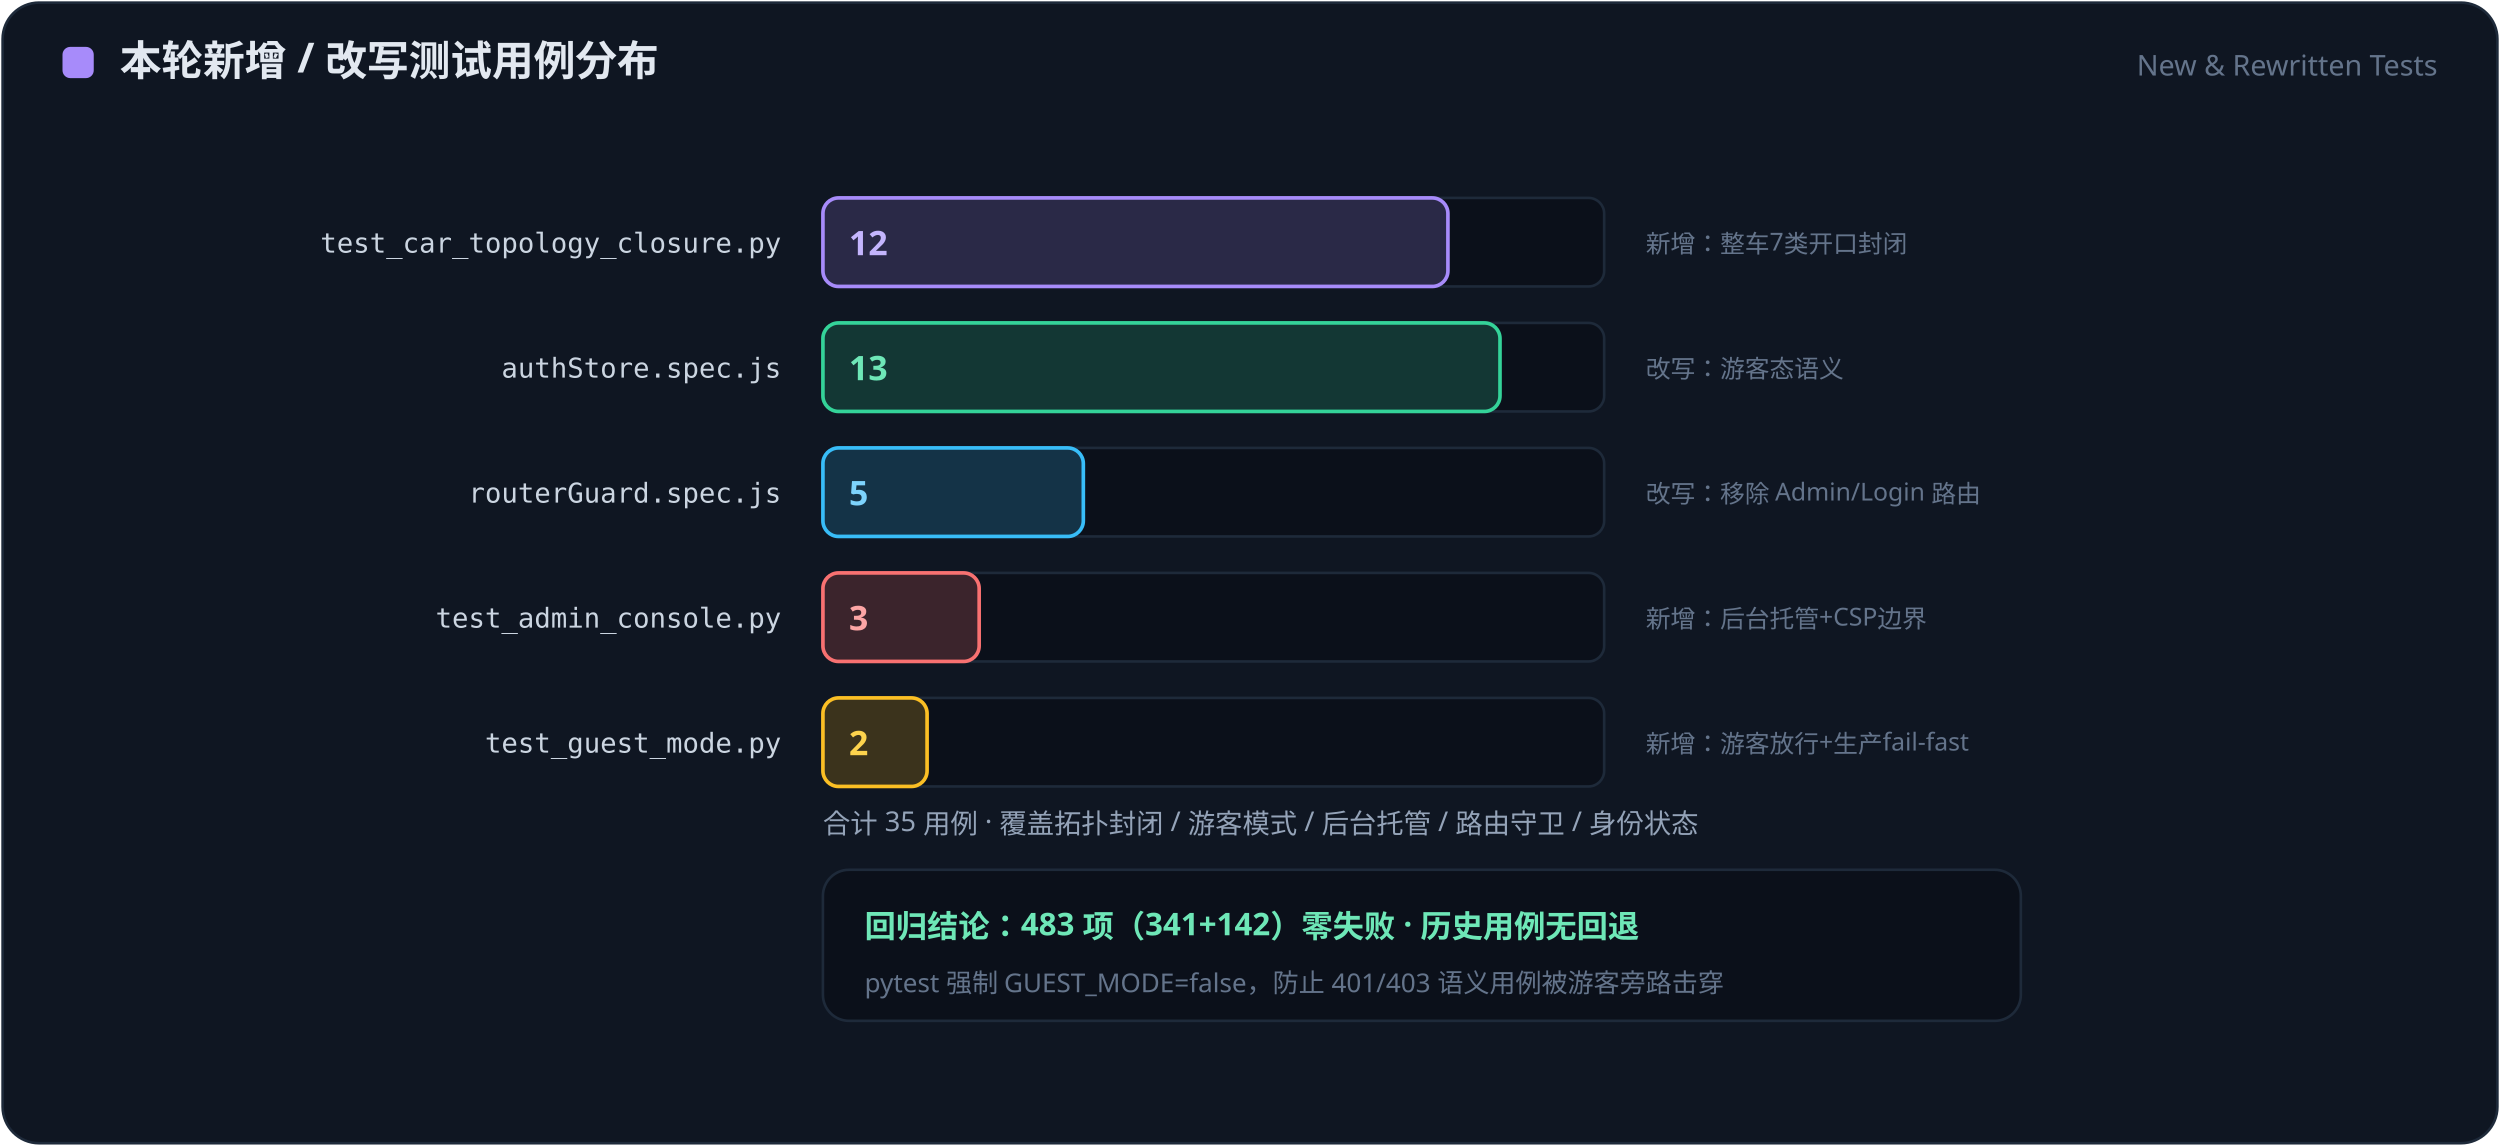
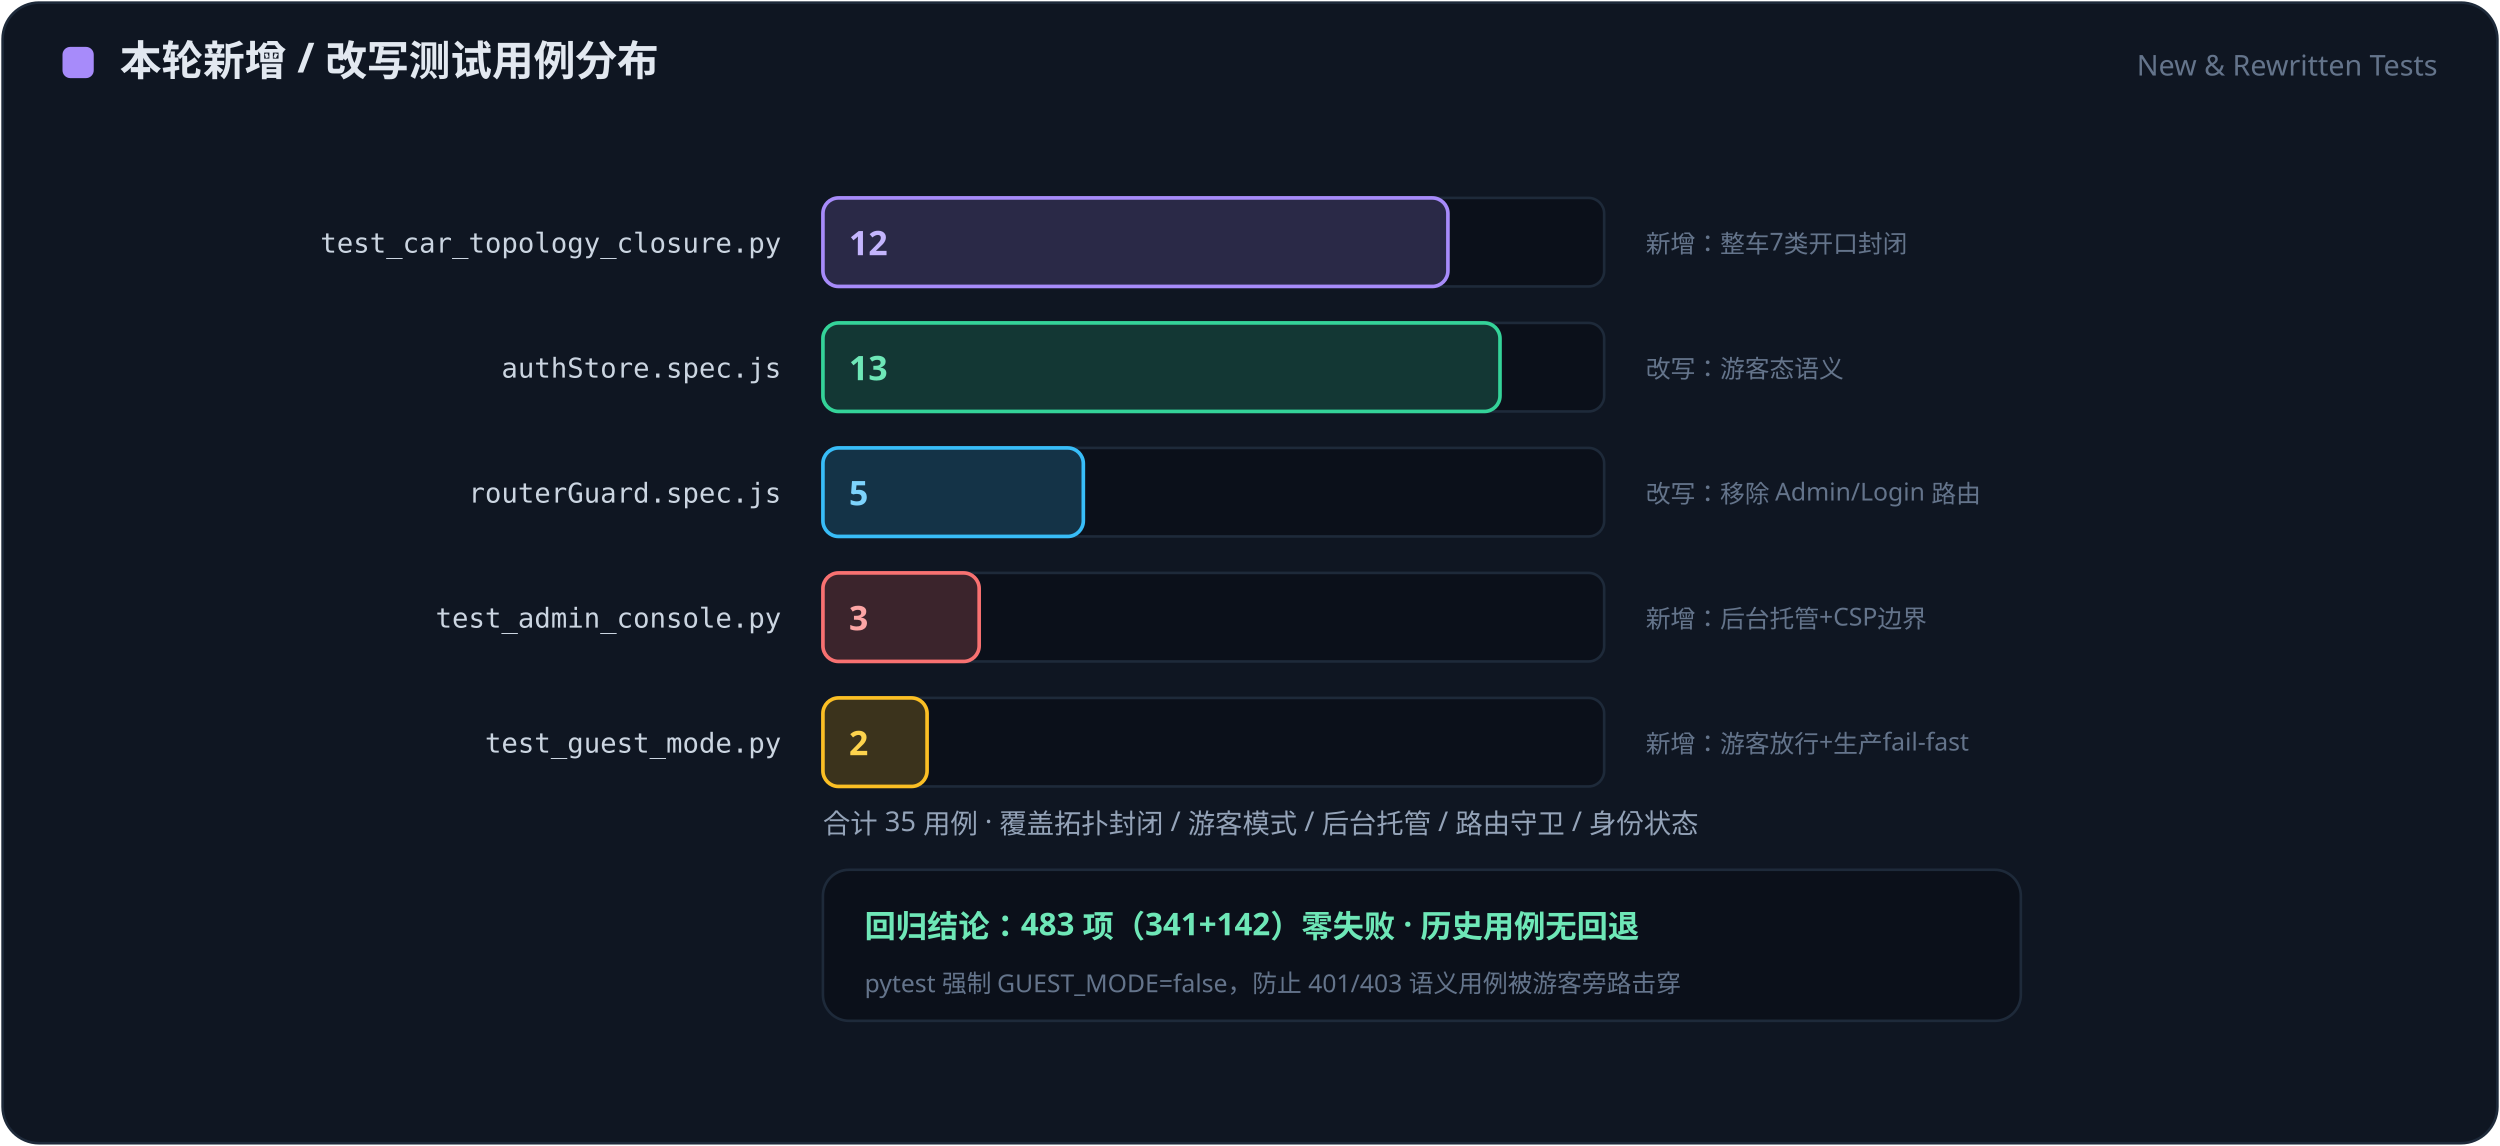
<svg xmlns="http://www.w3.org/2000/svg" viewBox="0 0 960 440" font-family="'Segoe UI','Microsoft YaHei',system-ui,sans-serif">
  <rect x="1" y="1" width="958" height="438" rx="14" fill="#0F1622" stroke="#1E2A3A" />
  <rect x="24" y="18" width="12" height="12" rx="3" fill="#A78BFA" />
  <text x="46" y="29" fill="#E2E8F0" font-size="16" font-weight="700">本轮新增 / 改写测试用例分布</text>
  <text x="936" y="29" fill="#64748B" font-size="11" text-anchor="end">New &amp; Rewritten Tests</text>
  <text x="300" y="97" fill="#CBD5E1" font-size="10.5" text-anchor="end" font-family="Consolas,monospace">test_car_topology_closure.py</text>
  <rect x="316" y="76" width="300" height="34" rx="6" fill="#0B101A" stroke="#1E2A3A" />
  <rect x="316" y="76" width="240.0" height="34" rx="6" fill="#A78BFA" opacity=".2" />
  <rect x="316" y="76" width="240.0" height="34" rx="6" fill="none" stroke="#A78BFA" stroke-width="1.4" />
  <text x="326" y="98" fill="#C4B5FD" font-size="13" font-weight="700">12</text>
  <text x="632" y="97" fill="#64748B" font-size="9.5">新增：整车7类开口封闭</text>
  <text x="300" y="145" fill="#CBD5E1" font-size="10.5" text-anchor="end" font-family="Consolas,monospace">authStore.spec.js</text>
  <rect x="316" y="124" width="300" height="34" rx="6" fill="#0B101A" stroke="#1E2A3A" />
  <rect x="316" y="124" width="260.0" height="34" rx="6" fill="#34D399" opacity=".2" />
  <rect x="316" y="124" width="260.0" height="34" rx="6" fill="none" stroke="#34D399" stroke-width="1.4" />
  <text x="326" y="146" fill="#6EE7B7" font-size="13" font-weight="700">13</text>
  <text x="632" y="145" fill="#64748B" font-size="9.5">改写：游客态语义</text>
  <text x="300" y="193" fill="#CBD5E1" font-size="10.5" text-anchor="end" font-family="Consolas,monospace">routerGuard.spec.js</text>
  <rect x="316" y="172" width="300" height="34" rx="6" fill="#0B101A" stroke="#1E2A3A" />
  <rect x="316" y="172" width="100.0" height="34" rx="6" fill="#38BDF8" opacity=".2" />
  <rect x="316" y="172" width="100.0" height="34" rx="6" fill="none" stroke="#38BDF8" stroke-width="1.4" />
  <text x="326" y="194" fill="#7DD3FC" font-size="13" font-weight="700">5</text>
  <text x="632" y="193" fill="#64748B" font-size="9.5">改写：移除 Admin/Login 路由</text>
  <text x="300" y="241" fill="#CBD5E1" font-size="10.5" text-anchor="end" font-family="Consolas,monospace">test_admin_console.py</text>
  <rect x="316" y="220" width="300" height="34" rx="6" fill="#0B101A" stroke="#1E2A3A" />
  <rect x="316" y="220" width="60.0" height="34" rx="6" fill="#F87171" opacity=".2" />
  <rect x="316" y="220" width="60.0" height="34" rx="6" fill="none" stroke="#F87171" stroke-width="1.4" />
  <text x="326" y="242" fill="#FCA5A5" font-size="13" font-weight="700">3</text>
  <text x="632" y="241" fill="#64748B" font-size="9.5">新增：后台托管+CSP边界</text>
  <text x="300" y="289" fill="#CBD5E1" font-size="10.5" text-anchor="end" font-family="Consolas,monospace">test_guest_mode.py</text>
  <rect x="316" y="268" width="300" height="34" rx="6" fill="#0B101A" stroke="#1E2A3A" />
  <rect x="316" y="268" width="40.0" height="34" rx="6" fill="#FBBF24" opacity=".2" />
  <rect x="316" y="268" width="40.0" height="34" rx="6" fill="none" stroke="#FBBF24" stroke-width="1.4" />
  <text x="326" y="290" fill="#FCD34D" font-size="13" font-weight="700">2</text>
  <text x="632" y="289" fill="#64748B" font-size="9.5">新增：游客放行+生产fail-fast</text>
  <text x="316" y="320" fill="#94A3B8" font-size="10.5">合计 35 用例 · 覆盖拓扑封闭 / 游客模式 / 后台托管 / 路由守卫 / 身份状态</text>
  <rect x="316" y="334" width="460" height="58" rx="10" fill="#0B101A" stroke="#1E2A3A" />
  <text x="332" y="360" fill="#6EE7B7" font-size="12" font-weight="600">回归结论：483 项（341+142）零失败 · 历史用例无回退</text>
-   <text x="332" y="381" fill="#64748B" font-size="10">pytest 强制 GUEST_MODE=false，防止 401/403 语义用例被游客旁路击穿</text>
+   <text x="332" y="381" fill="#64748B" font-size="9.5">pytest 强制 GUEST_MODE=false，防止 401/403 语义用例被游客旁路击穿</text>
</svg>
